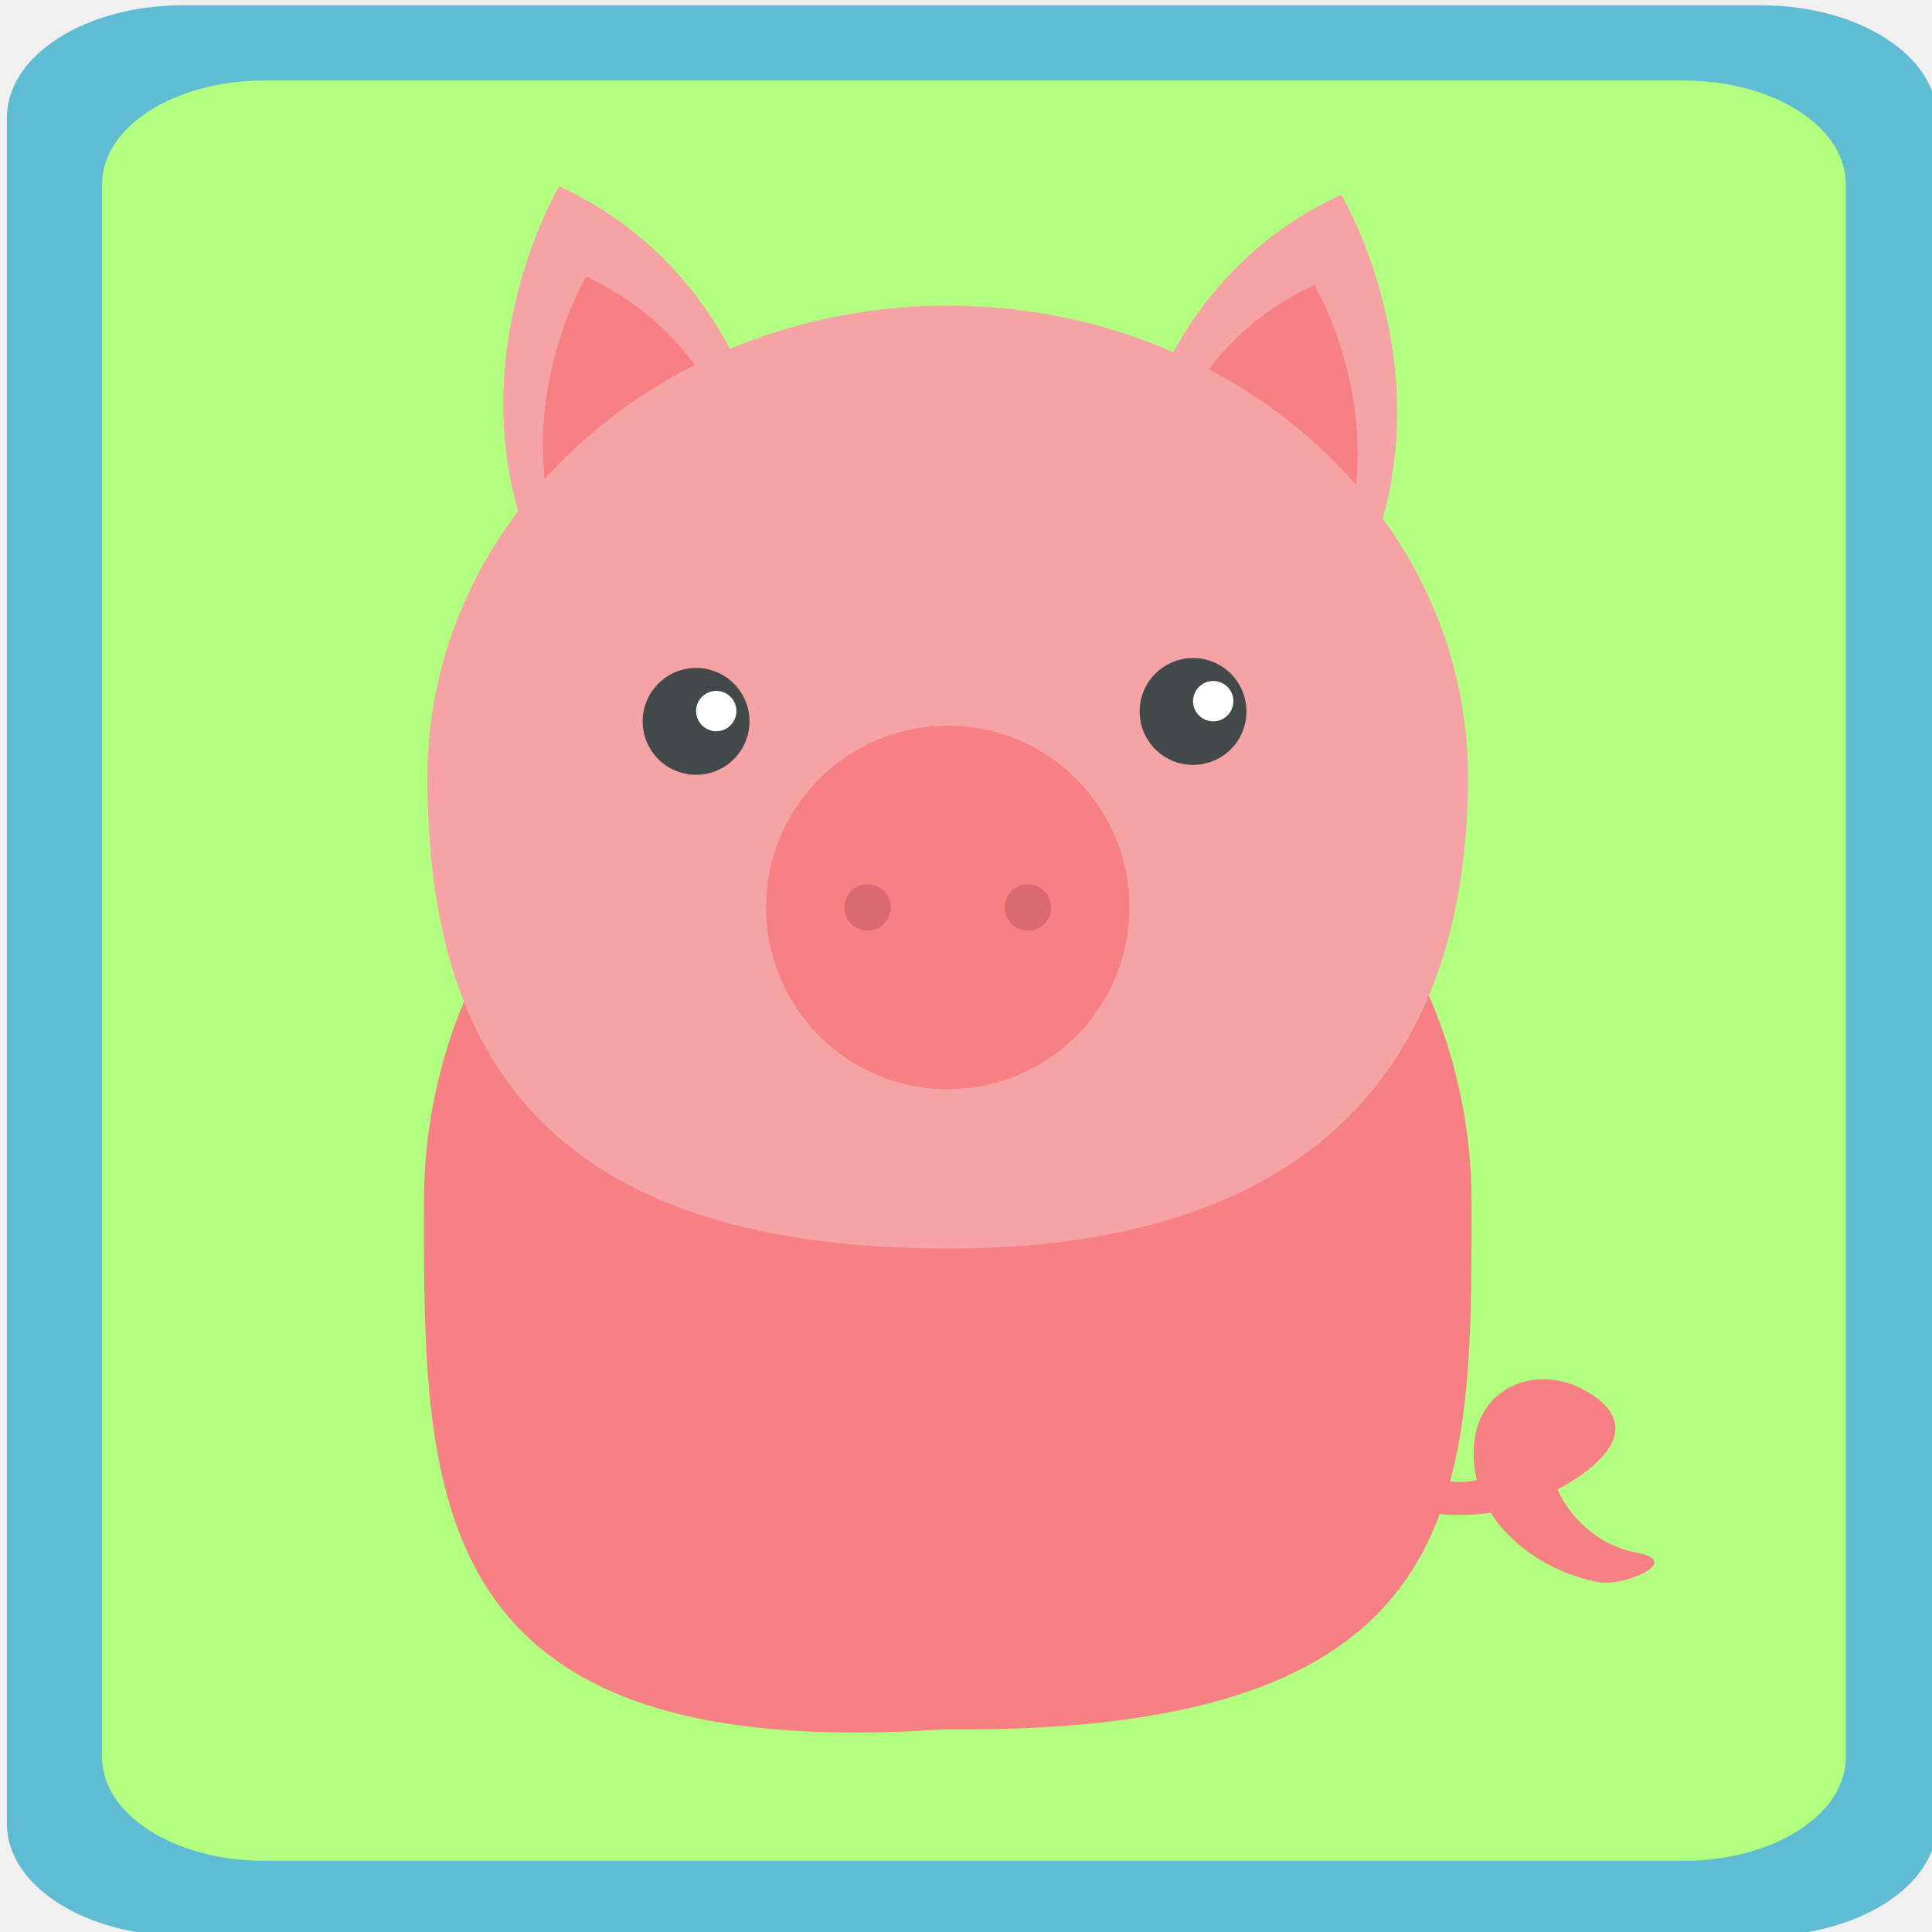
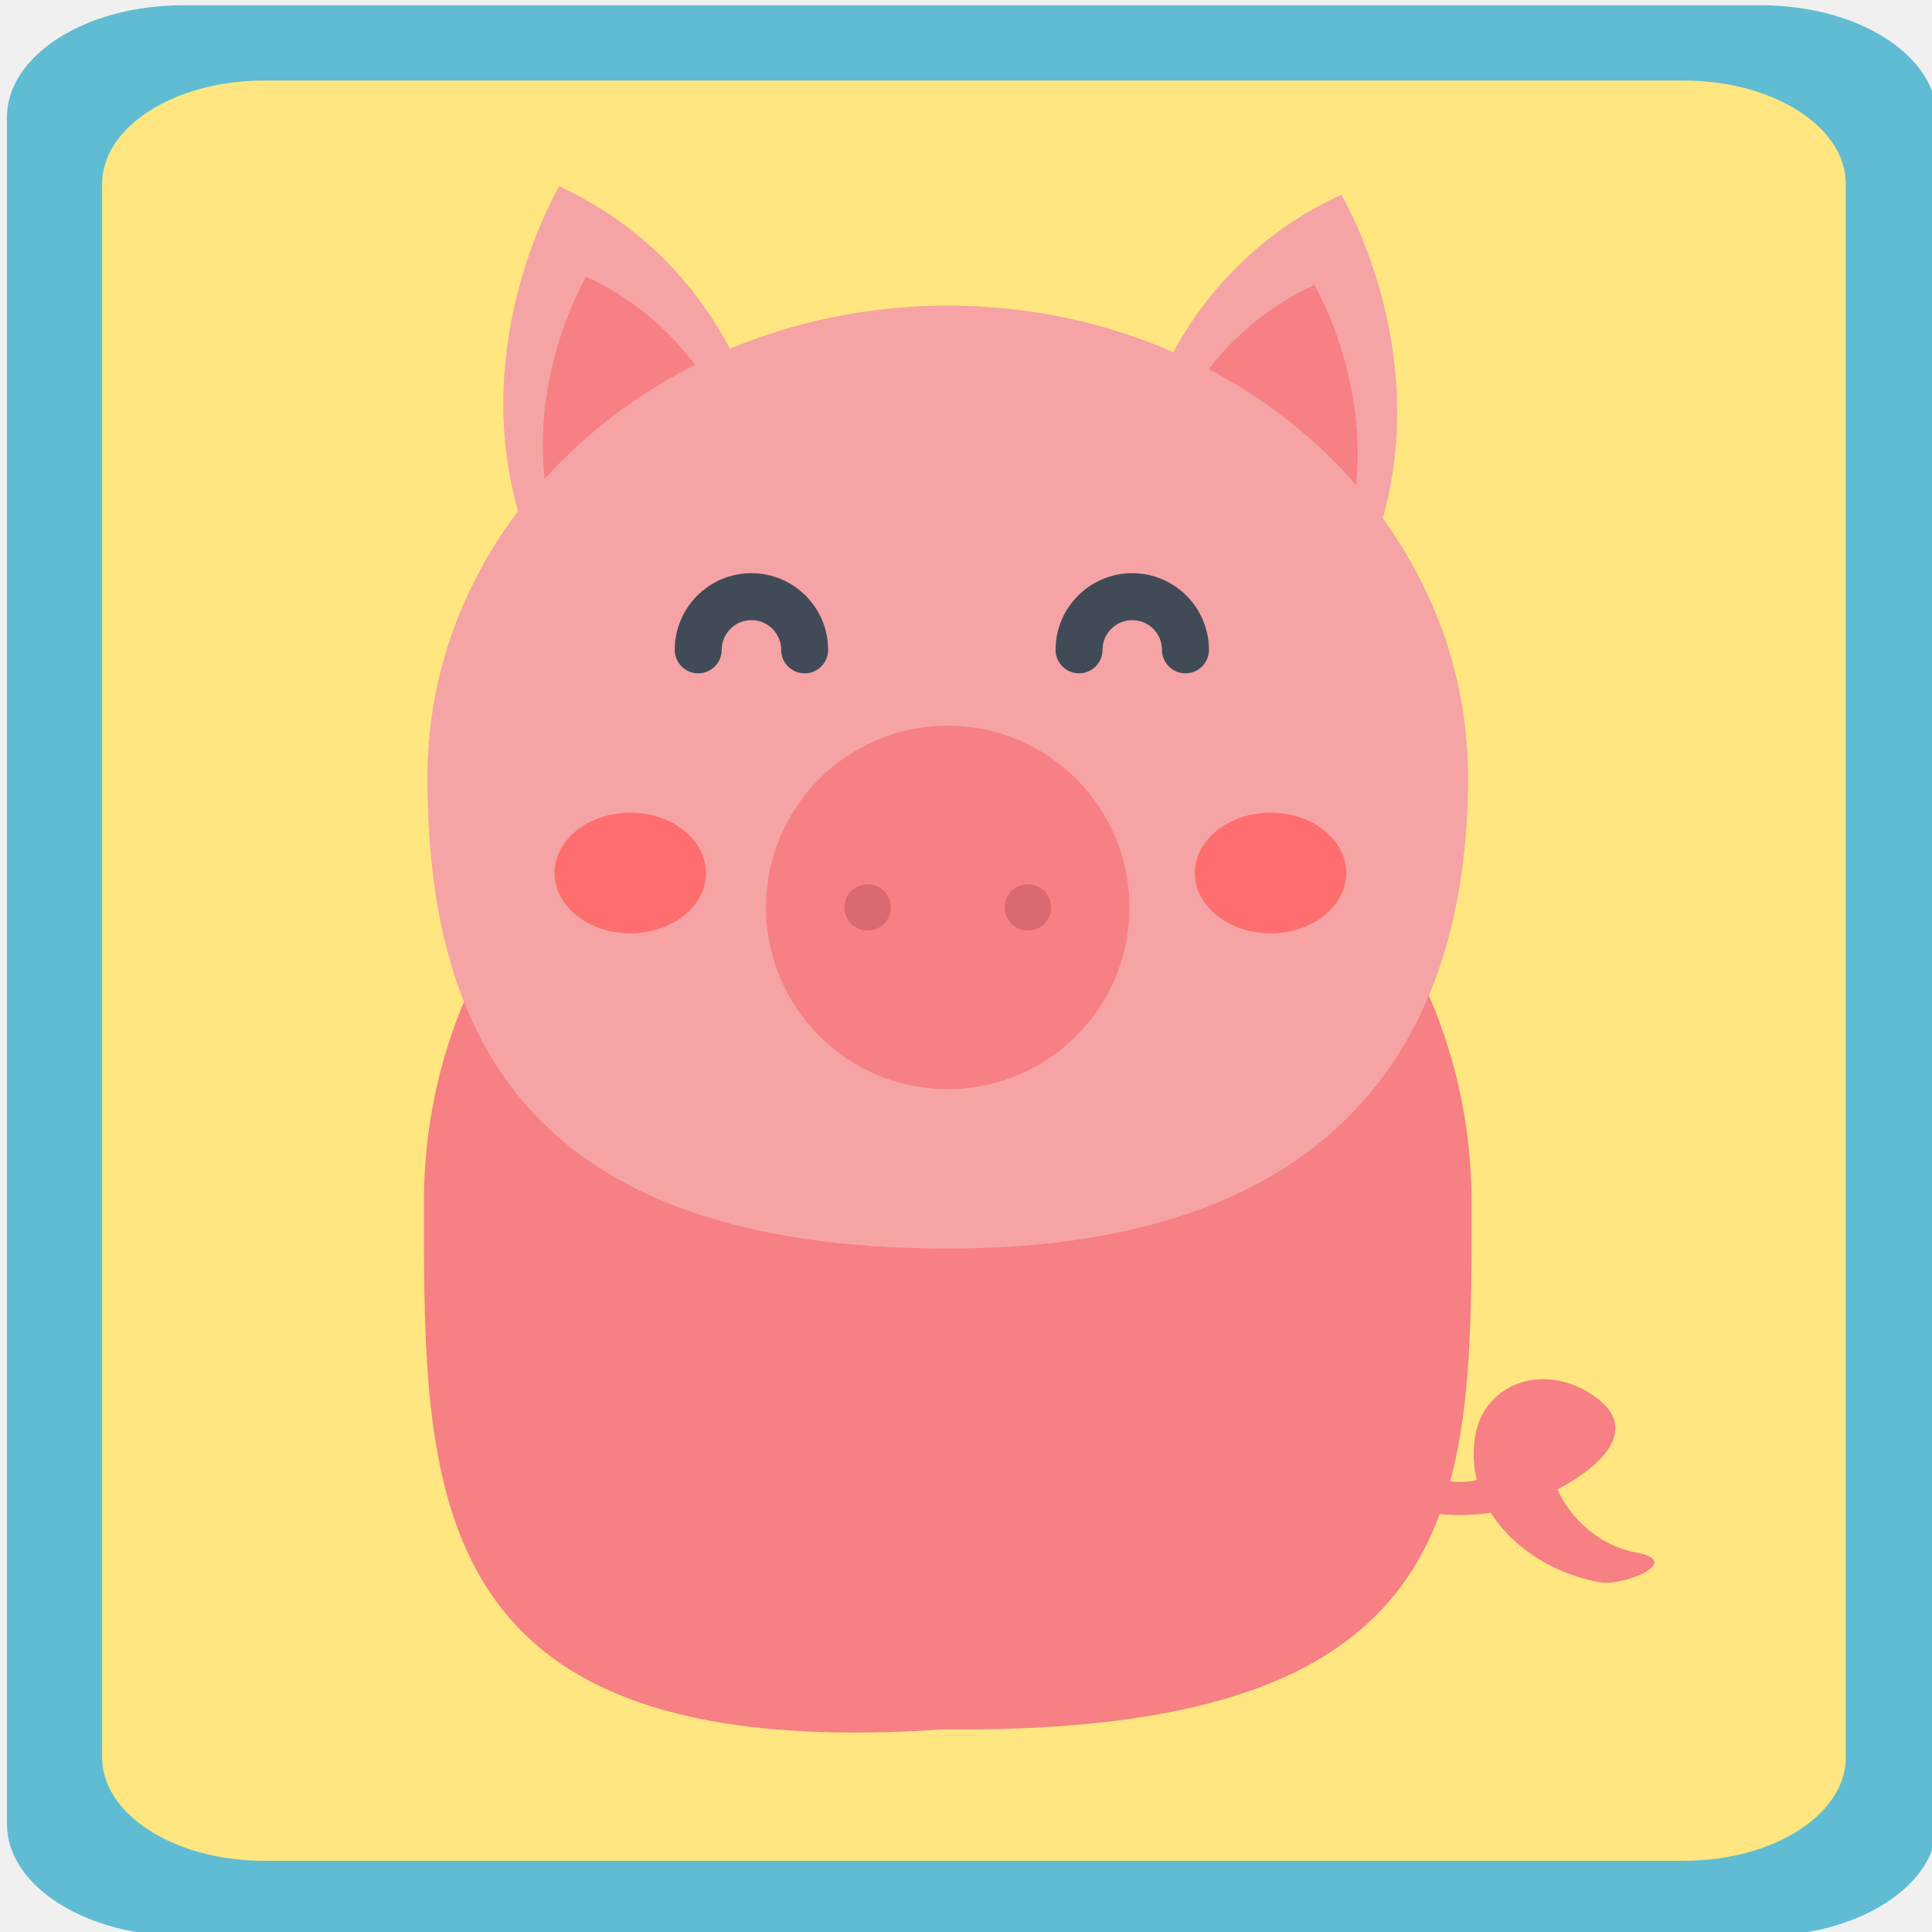
<svg xmlns="http://www.w3.org/2000/svg" xmlns:xlink="http://www.w3.org/1999/xlink" version="1.1" id="Layer_1" x="0px" y="0px" viewBox="0 0 512 512" style="enable-background:new 0 0 512 512;" xml:space="preserve">
  <defs id="defs43">
    <path d="M6.966,42.382c0-18.68,16.711-33.822,37.325-33.822c20.615,0,37.325,15.142,37.325,33.822     c0,18.679-9.247,33.822-37.325,33.822C14.315,76.204,6.966,61.062,6.966,42.382z" id="XMLID_11_" />
  </defs>
  <g id="g858" transform="translate(1.534064)">
    <g transform="matrix(1.56733,0,0,1,-145.2366,0)" id="g8">
      <rect style="opacity:1;fill:#5fbcd3;fill-opacity:1;stroke:none;stroke-width:0.341;stroke-linecap:butt;stroke-miterlimit:4;stroke-dasharray:none;stroke-dashoffset:0;stroke-opacity:1;paint-order:normal" id="rect841" width="326.329" height="511.659" x="92.858" y="1.406" ry="29.706" />
-       <rect ry="27.392" y="21.34" x="108.953" height="471.792" width="294.832" id="rect843" style="opacity:1;fill:#b3ff80;fill-opacity:1;stroke:none;stroke-width:0.311;stroke-linecap:butt;stroke-miterlimit:4;stroke-dasharray:none;stroke-dashoffset:0;stroke-opacity:1;paint-order:normal" />
+       <rect ry="27.392" y="21.34" x="108.953" height="471.792" width="294.832" id="rect843" style="opacity:1;fill:#ffe680;fill-opacity:1;stroke:none;stroke-width:0.311;stroke-linecap:butt;stroke-miterlimit:4;stroke-dasharray:none;stroke-dashoffset:0;stroke-opacity:1;paint-order:normal" />
      <g id="g985" transform="matrix(2.356958,0,0,3.694132,147.5409,49.3701)">
        <g id="g896">
          <g id="g844">
            <path id="path834" d="m 81.869,73.463 c 0,20.565 0,37.465 -37.236,37.235 H 43.951 C 6.714,113.254 6.714,94.029 6.714,73.463 v -0.607 c 0,-20.564 16.672,-37.235 37.236,-37.235 h 0.682 c 20.563,0 37.236,16.67 37.236,37.235 v 0.607 z" style="clip-rule:evenodd;fill:#f68084;fill-rule:evenodd" />
            <g id="g842" transform="rotate(13.3441,85.76516,57.68588)">
              <g id="g840">
                <g id="g838">
                  <path id="path836" d="m 75.334,92.353 c 4.51,3.805 11.985,4.545 17.303,2.087 3.139,-1.448 10.792,-7.838 3.886,-9.813 -3.745,-1.07 -7.313,1.399 -6.898,5.273 0.58,5.448 6.193,8.135 11.068,7.882 1.736,-0.088 5.601,-2.866 2.105,-2.686 -4.256,0.219 -8.486,-3.479 -7.969,-7.986 0.035,-0.159 0.08,-0.316 0.123,-0.476 -2.436,-0.004 -2.711,0.57 -0.825,1.725 0.619,1.466 -2.435,3.529 -3.265,4.073 -2.986,1.962 -8.184,0.046 -10.65,-2.038 -1.304,-1.098 -6.121,0.913 -4.878,1.959 z" style="fill:#f68084" />
                </g>
              </g>
            </g>
          </g>
          <g id="g858-7">
            <g id="g850">
              <path id="path846" d="m 58.057,18.108 c 0,0 2.225,-11.84 14.466,-17.51 0,0 6.578,10.972 2.889,23.519" style="clip-rule:evenodd;fill:#f6a3a5;fill-rule:evenodd" />
              <path id="path848" d="m 59.375,20.656 c 0,0 1.724,-9.178 11.213,-13.573 0,0 5.1,8.505 2.239,18.232" style="clip-rule:evenodd;fill:#f68084;fill-rule:evenodd" />
            </g>
            <g id="g856">
              <path id="path852" d="m 30.885,17.51 c 0,0 -2.225,-11.84 -14.466,-17.51 0,0 -6.578,10.972 -2.889,23.519" style="clip-rule:evenodd;fill:#f6a3a5;fill-rule:evenodd" />
              <path id="path854" d="m 29.567,20.057 c 0,0 -1.724,-9.178 -11.213,-13.573 0,0 -5.1,8.505 -2.239,18.231" style="clip-rule:evenodd;fill:#f68084;fill-rule:evenodd" />
            </g>
          </g>
          <g id="g868">
            <defs id="defs861">
              <path d="m 6.966,42.382 c 0,-18.68 16.711,-33.822 37.325,-33.822 20.615,0 37.325,15.142 37.325,33.822 0,18.679 -9.247,33.822 -37.325,33.822 -29.976,0 -37.325,-15.142 -37.325,-33.822 z" id="path949" />
            </defs>
            <use id="use863" style="clip-rule:evenodd;overflow:visible;fill:#f6a3a5;fill-rule:evenodd" xlink:href="#XMLID_11_" x="0" y="0" width="100%" height="100%" />
            <clipPath id="XMLID_13_">
              <use id="use865" style="overflow:visible" xlink:href="#XMLID_11_" x="0" y="0" width="100%" height="100%" />
            </clipPath>
          </g>
          <g id="g894">
-             <g id="g882">
-               <g id="g874">
-                 <circle id="circle870" r="3.832" cy="38.385" cx="26.237" style="clip-rule:evenodd;fill:#434849;fill-rule:evenodd" />
-                 <circle id="circle872" r="1.447" cy="37.646" cx="27.685" style="clip-rule:evenodd;fill:#ffffff;fill-rule:evenodd" />
-               </g>
-               <g id="g880">
-                 <circle id="circle876" r="3.832" cy="37.675" cx="61.889" style="clip-rule:evenodd;fill:#434849;fill-rule:evenodd" />
-                 <circle id="circle878" r="1.447" cy="36.936" cx="63.337" style="clip-rule:evenodd;fill:#ffffff;fill-rule:evenodd" />
-               </g>
-             </g>
            <g id="g892">
              <circle id="circle884" r="13.037" cy="51.733" cx="44.292" style="clip-rule:evenodd;fill:#f68084;fill-rule:evenodd" />
              <g id="g890">
                <circle id="circle886" r="1.663" cy="51.733" cx="38.541" style="clip-rule:evenodd;fill:#db6971;fill-rule:evenodd" />
                <circle id="circle888" r="1.663" cy="51.733" cx="50.041" style="clip-rule:evenodd;fill:#db6971;fill-rule:evenodd" />
              </g>
            </g>
          </g>
        </g>
        <g id="g898" />
        <g id="g900" />
        <g id="g902" />
        <g id="g904" />
        <g id="g906" />
        <g id="g908" />
        <g id="g910" />
        <g id="g912" />
        <g id="g914" />
        <g id="g916" />
        <g id="g918" />
        <g id="g920" />
        <g id="g922" />
        <g id="g924" />
        <g id="g926" />
      </g>
+       <path style="fill:#414b58;stroke-width:0.663" d="m 227.74,178.445 c -2.193,0 -3.97,-2.786 -3.97,-6.222 0,-4.346 -2.256,-7.881 -5.029,-7.881 -2.772,0 -5.028,3.535 -5.028,7.881 0,3.436 -1.777,6.222 -3.97,6.222 -2.193,0 -3.97,-2.786 -3.97,-6.222 0,-11.207 5.817,-20.326 12.968,-20.326 7.151,0 12.968,9.118 12.968,20.326 0,3.436 -1.777,6.222 -3.97,6.222 z" id="path854-4" />
+       <ellipse style="fill:#ff6e6e;stroke-width:0.663" cx="198.257" cy="231.357" rx="12.804" ry="15.982" id="ellipse852" />
+       <path id="path1028" d="m 292.129,178.445 c -2.193,0 -3.97,-2.786 -3.97,-6.222 0,-4.346 -2.256,-7.881 -5.029,-7.881 -2.772,0 -5.028,3.535 -5.028,7.881 0,3.436 -1.777,6.222 -3.97,6.222 -2.193,0 -3.97,-2.786 -3.97,-6.222 0,-11.207 5.817,-20.326 12.968,-20.326 7.151,0 12.968,9.118 12.968,20.326 0,3.436 -1.777,6.222 -3.97,6.222 z" style="fill:#414b58;stroke-width:0.663" />
+       <ellipse id="ellipse1030" ry="15.982" rx="12.804" cy="231.357" cx="306.517" style="fill:#ff6e6e;stroke-width:0.663" />
    </g>
  </g>
  <g id="g10" />
  <g id="g12" />
  <g id="g14" />
  <g id="g16" />
  <g id="g18" />
  <g id="g20" />
  <g id="g22" />
  <g id="g24" />
  <g id="g26" />
  <g id="g28" />
  <g id="g30" />
  <g id="g32" />
  <g id="g34" />
  <g id="g36" />
  <g id="g38" />
</svg>
